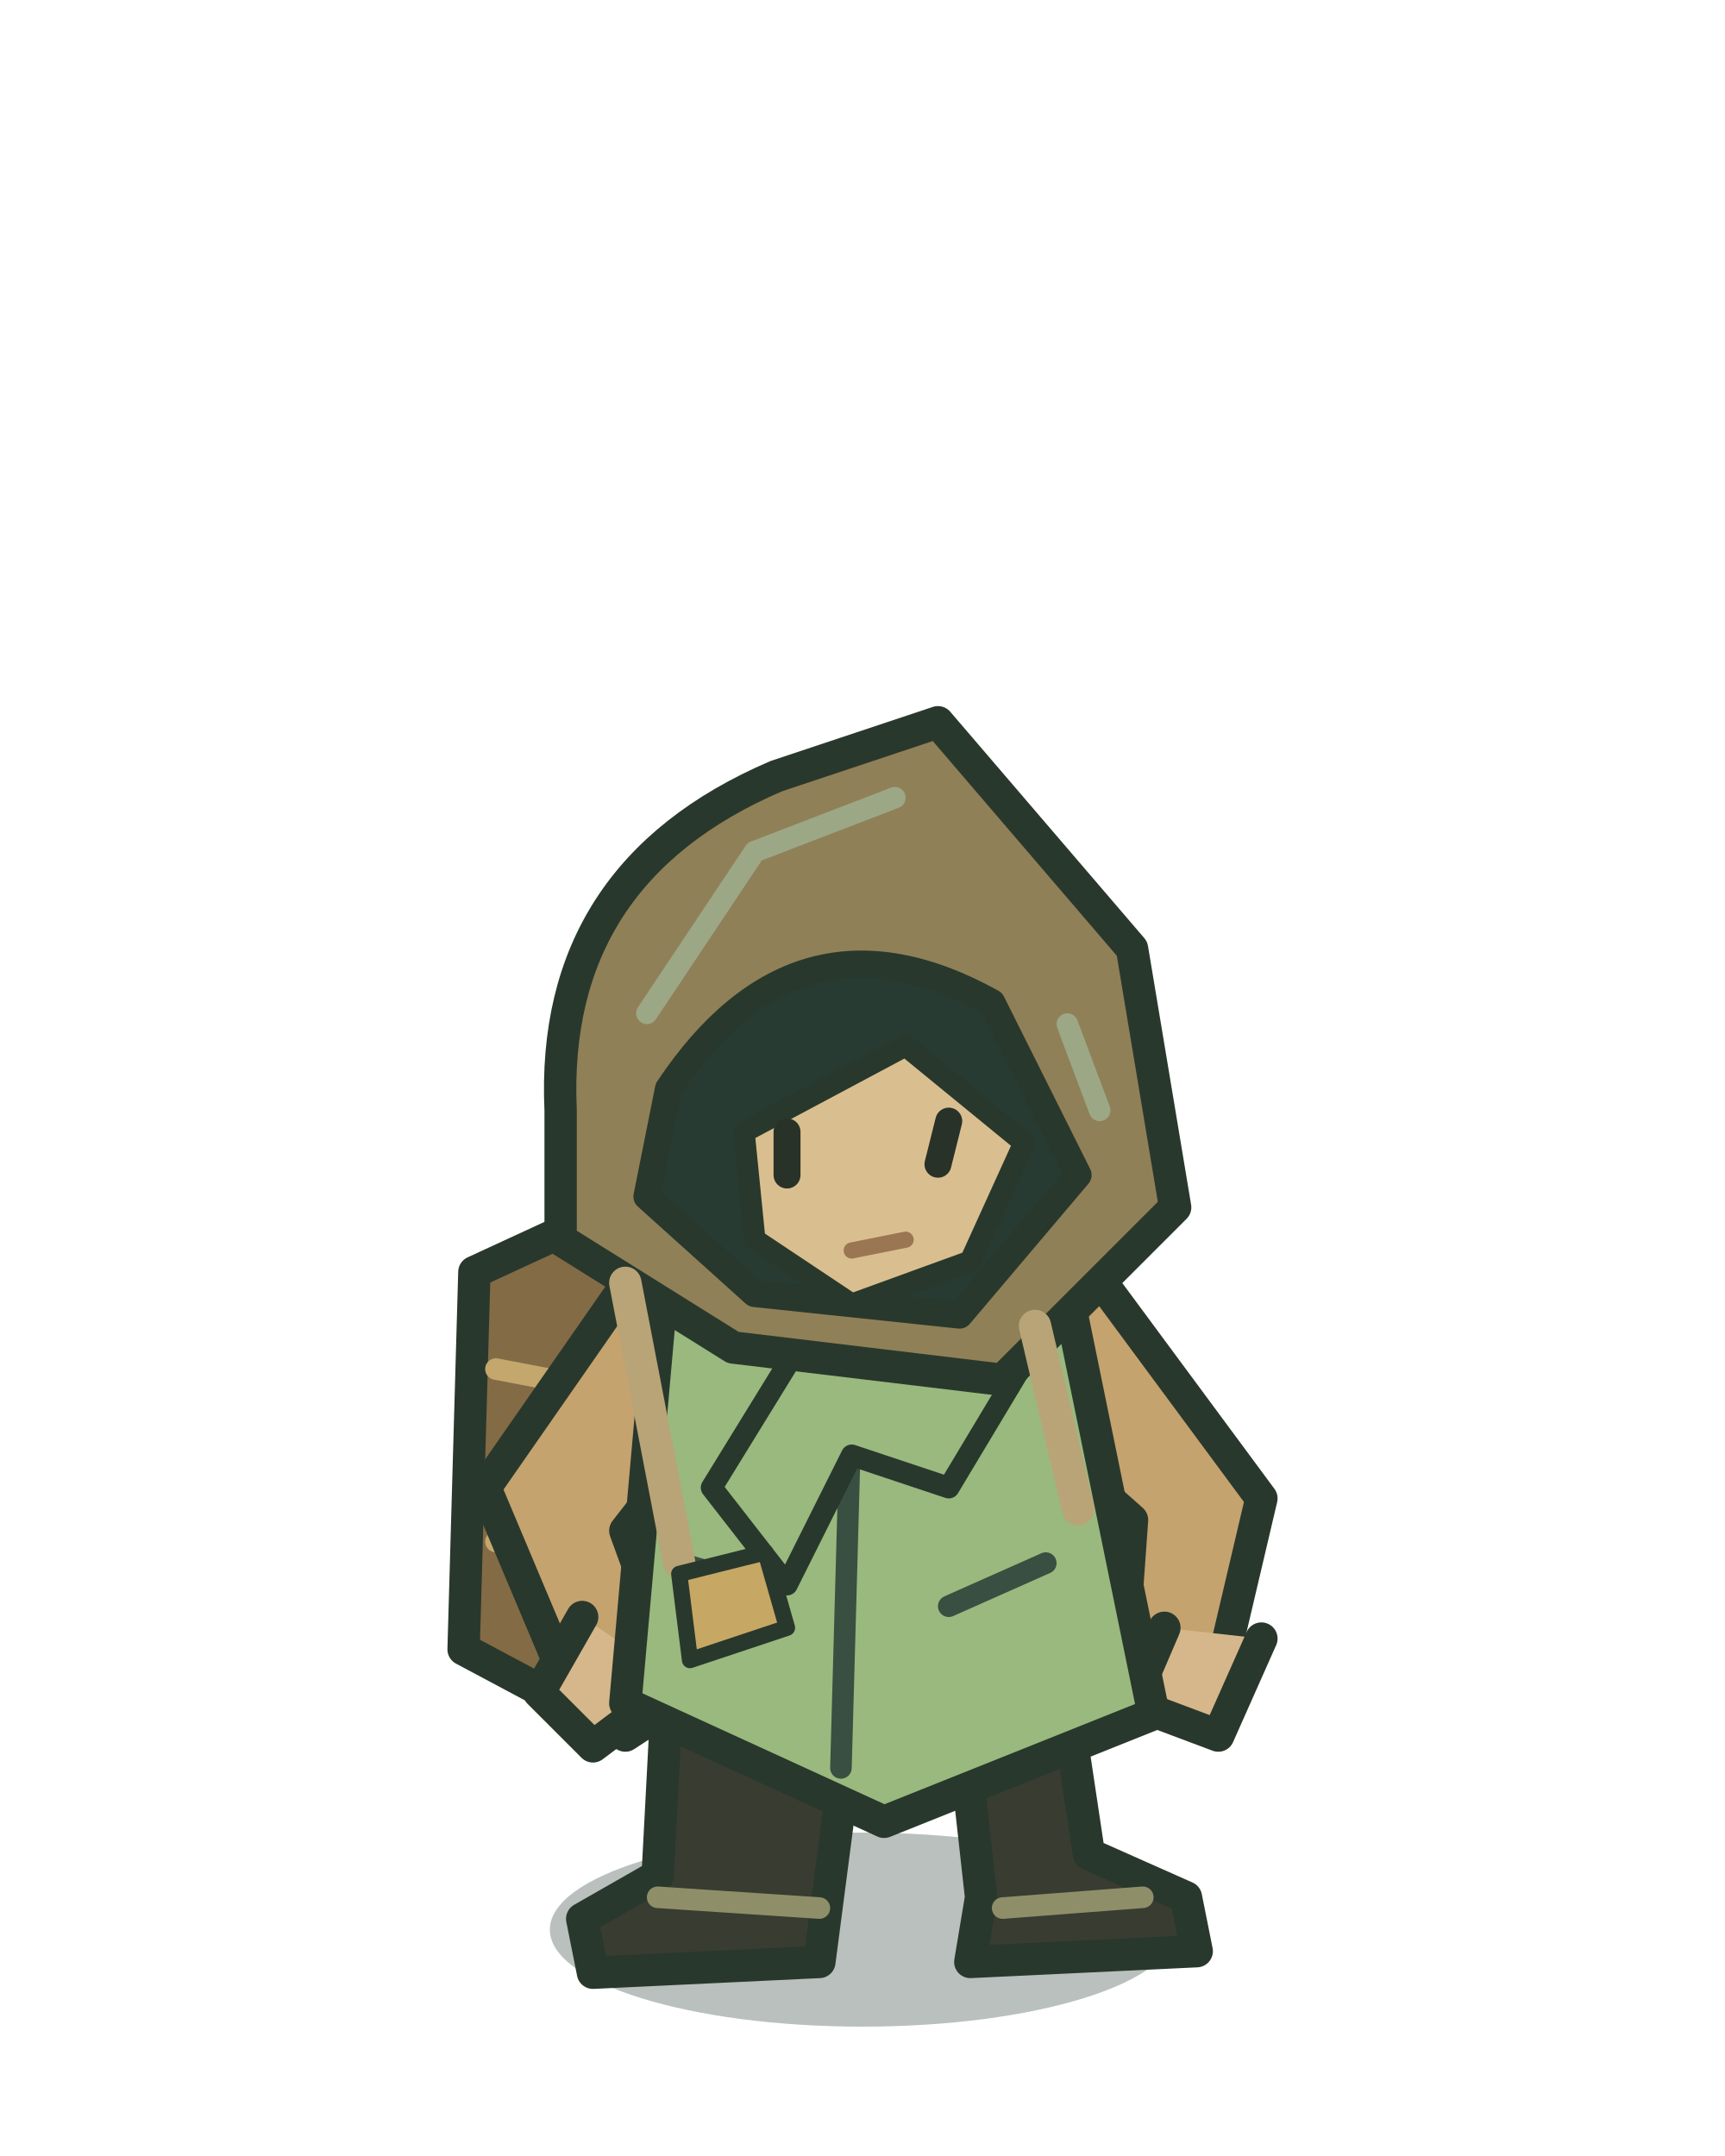
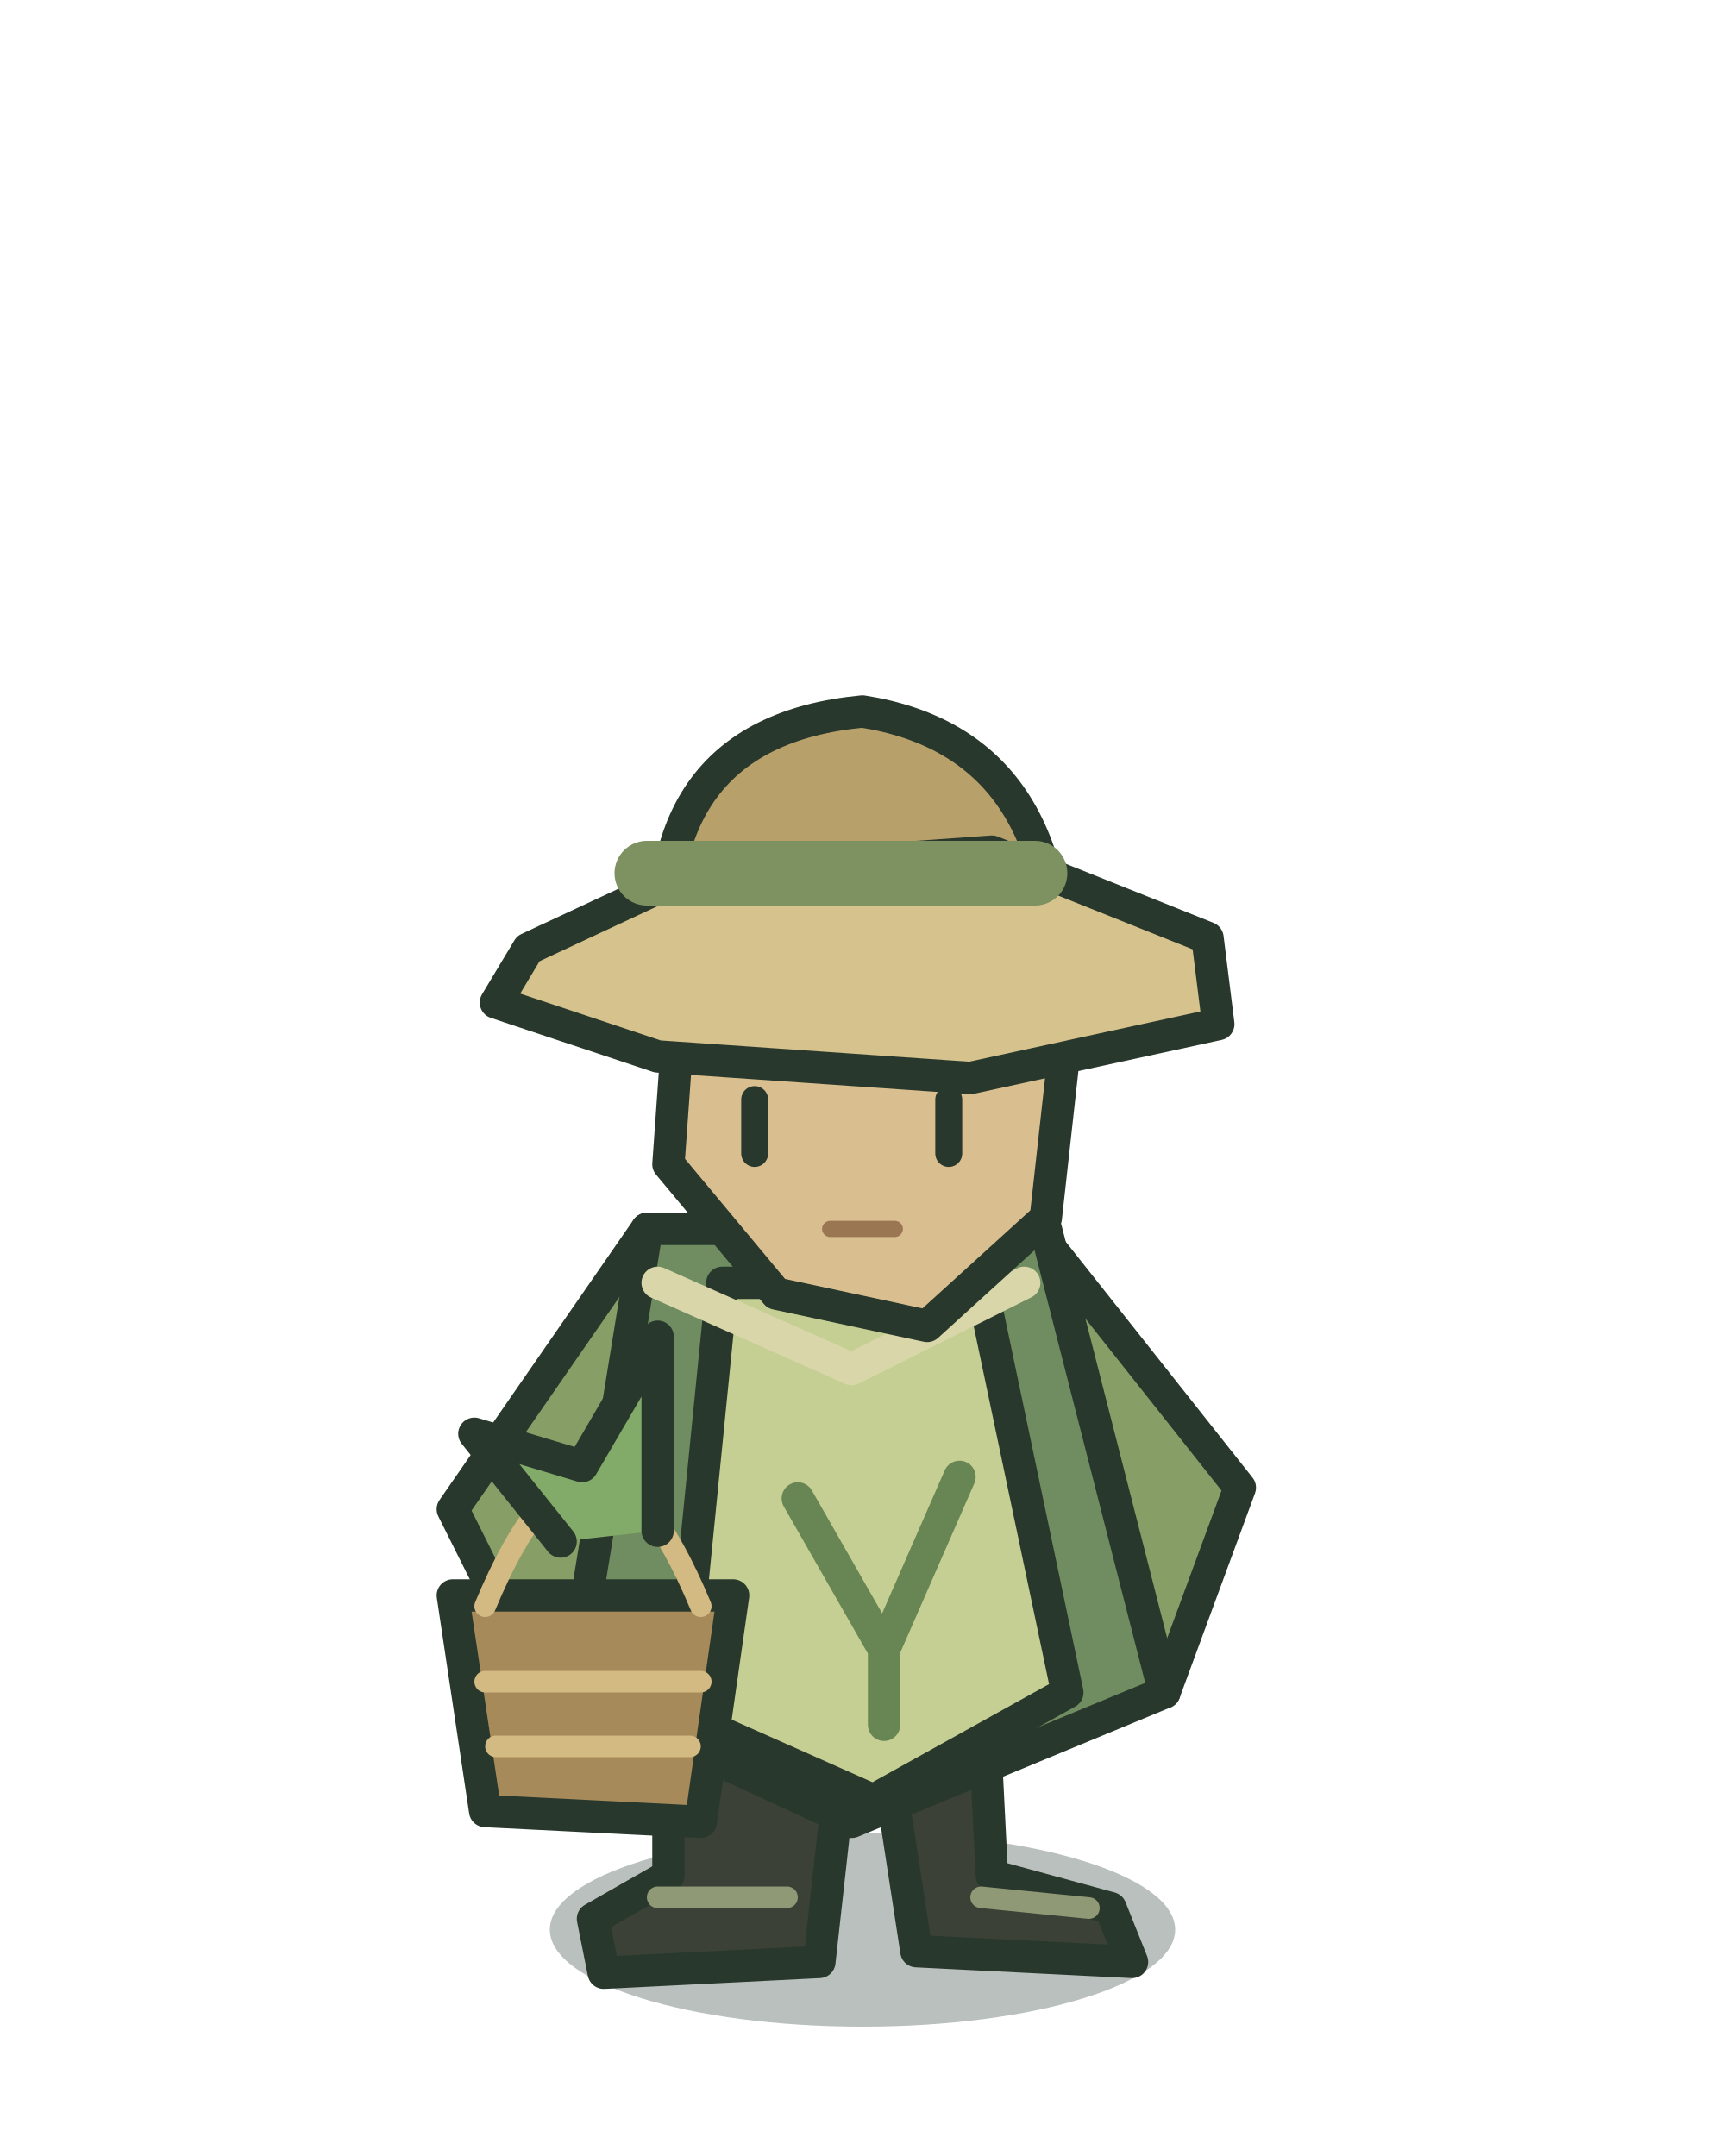
- <svg xmlns="http://www.w3.org/2000/svg" viewBox="0 0 160 200" width="160" height="200" role="img" aria-label="营地伙伴">
+ <svg xmlns="http://www.w3.org/2000/svg" viewBox="0 0 160 200" width="160" height="200" role="img" aria-label="苓 · 草帽与叶纹围裙">
  <g stroke="#29382c" stroke-width="3" stroke-linecap="round" stroke-linejoin="round">
    <ellipse cx="80" cy="179" rx="29" ry="9" fill="#172b24" opacity=".3" stroke="none" />
-     <path d="m57 112-13 6-1 35 15 8 20-13-3-32Z" fill="#836b46" />
-     <path d="m46 127 21 4m-21 12 20 3m-8-29-3 35" fill="none" stroke="#c3a76d" stroke-width="2" />
-     <path d="m62 155-1 19-7 4 1 5 21-1 3-23m10-1 2 18-1 6 21-1-1-5-9-4-3-20" fill="#393c31" />
-     <path d="m61 176 15 1m17 0 13-1" fill="none" stroke="#8e8f69" stroke-width="2" />
-     <path d="m61 115-16 23 8 19 9-4-4-11 7-9m35-17 17 23-4 17-9-1 1-14-9-8" fill="#c5a36e" />
-     <path d="m54 150-4 7 5 5 8-6m45-5-3 7 8 3 4-9" fill="#d5b78b" />
-     <path d="m62 113-4 45 24 11 25-10-9-44Z" fill="#99b97e" />
-     <path d="m79 128-1 36m-15-19 7 2m18 2 9-4" fill="none" stroke="#394f41" stroke-width="2" />
-     <path d="m74 125 11 2 12-4-9 15-9-3-6 12-7-9Z" fill="#99b97e" stroke-width="2" />
-     <path d="M52 103q-1-22 20-31l15-5 18 21 4 24-16 16-25-3-16-10Z" fill="#8f8057" />
-     <path d="M62 101q12-18 30-8l8 16-11 13-19-2-10-9Z" fill="#273b32" stroke-width="2.5" />
-     <path d="m69 105 1 10 9 6 11-4 5-11-11-9Z" fill="#d9bf90" stroke-width="2" />
-     <path d="m73 105 0 4m15-5-1 4" stroke="#293229" stroke-width="2.5" />
-     <path d="m79 116 5-1" stroke="#9b7652" stroke-width="1.5" />
-     <path d="m60 94 10-15 13-5m16 21 3 8" fill="none" stroke="#9ca785" stroke-width="2" />
-     <path d="m58 119 5 26m33-22 4 17" fill="none" stroke="#b9a477" stroke-width="3" />
-     <path d="m63 146 8-2 2 7-9 3Z" fill="#c6a764" stroke-width="1.5" />
+     <path d="m62 154 0 20-7 4 1 5 20-1 3-27m12-1 1 20 11 3 2 5-20-1-4-26" fill="#3b4136" />
+     <path d="m61 176 12 0m18 0 10 1" fill="none" stroke="#8f9975" stroke-width="2" />
+     <path d="m60 114-18 26 9 18 9-6-4-11 12-15m28-12 19 24-7 19-9-6 3-11-13-14" fill="#879e67" />
+     <path d="m60 114-7 43 26 12 29-12-11-43Z" fill="#6f8d60" />
+     <path d="m67 119-4 40 18 8 18-10-8-38Z" fill="#c6cf93" />
+     <path d="m74 139 8 14 7-16m-7 16 0 7" fill="none" stroke="#678653" />
+     <path d="m61 119 18 8 16-8" fill="none" stroke="#d9d6aa" />
+     <path d="M63 94q3-14 17-15 17 0 19 16l-2 18-11 10-14-3-10-12Z" fill="#d9bf90" />
+     <path d="m70 102 0 5m18-5 0 5" stroke-width="2.5" />
+     <path d="m77 114 6 0" stroke="#9b7652" stroke-width="1.5" />
+     <path d="M62 92q-3-24 18-26 19 3 18 27Z" fill="#b8a06a" />
+     <path d="m49 88 15-7 28-2 20 8 1 8-23 5-29-2-15-5Z" fill="#d5c28c" />
+     <path d="m60 81 36 0" stroke="#7d9161" stroke-width="6" />
+     <path d="m42 148 26 0-3 21-20-1Z" fill="#a78a5a" />
+     <path d="m45 149q10-24 20 0m-20 7 20 0m-19 6 18 0" fill="none" stroke="#d3b982" stroke-width="2" />
+     <path d="m52 143-8-10 10 3 7-12 0 18" fill="#82aa68" />
  </g>
</svg>
